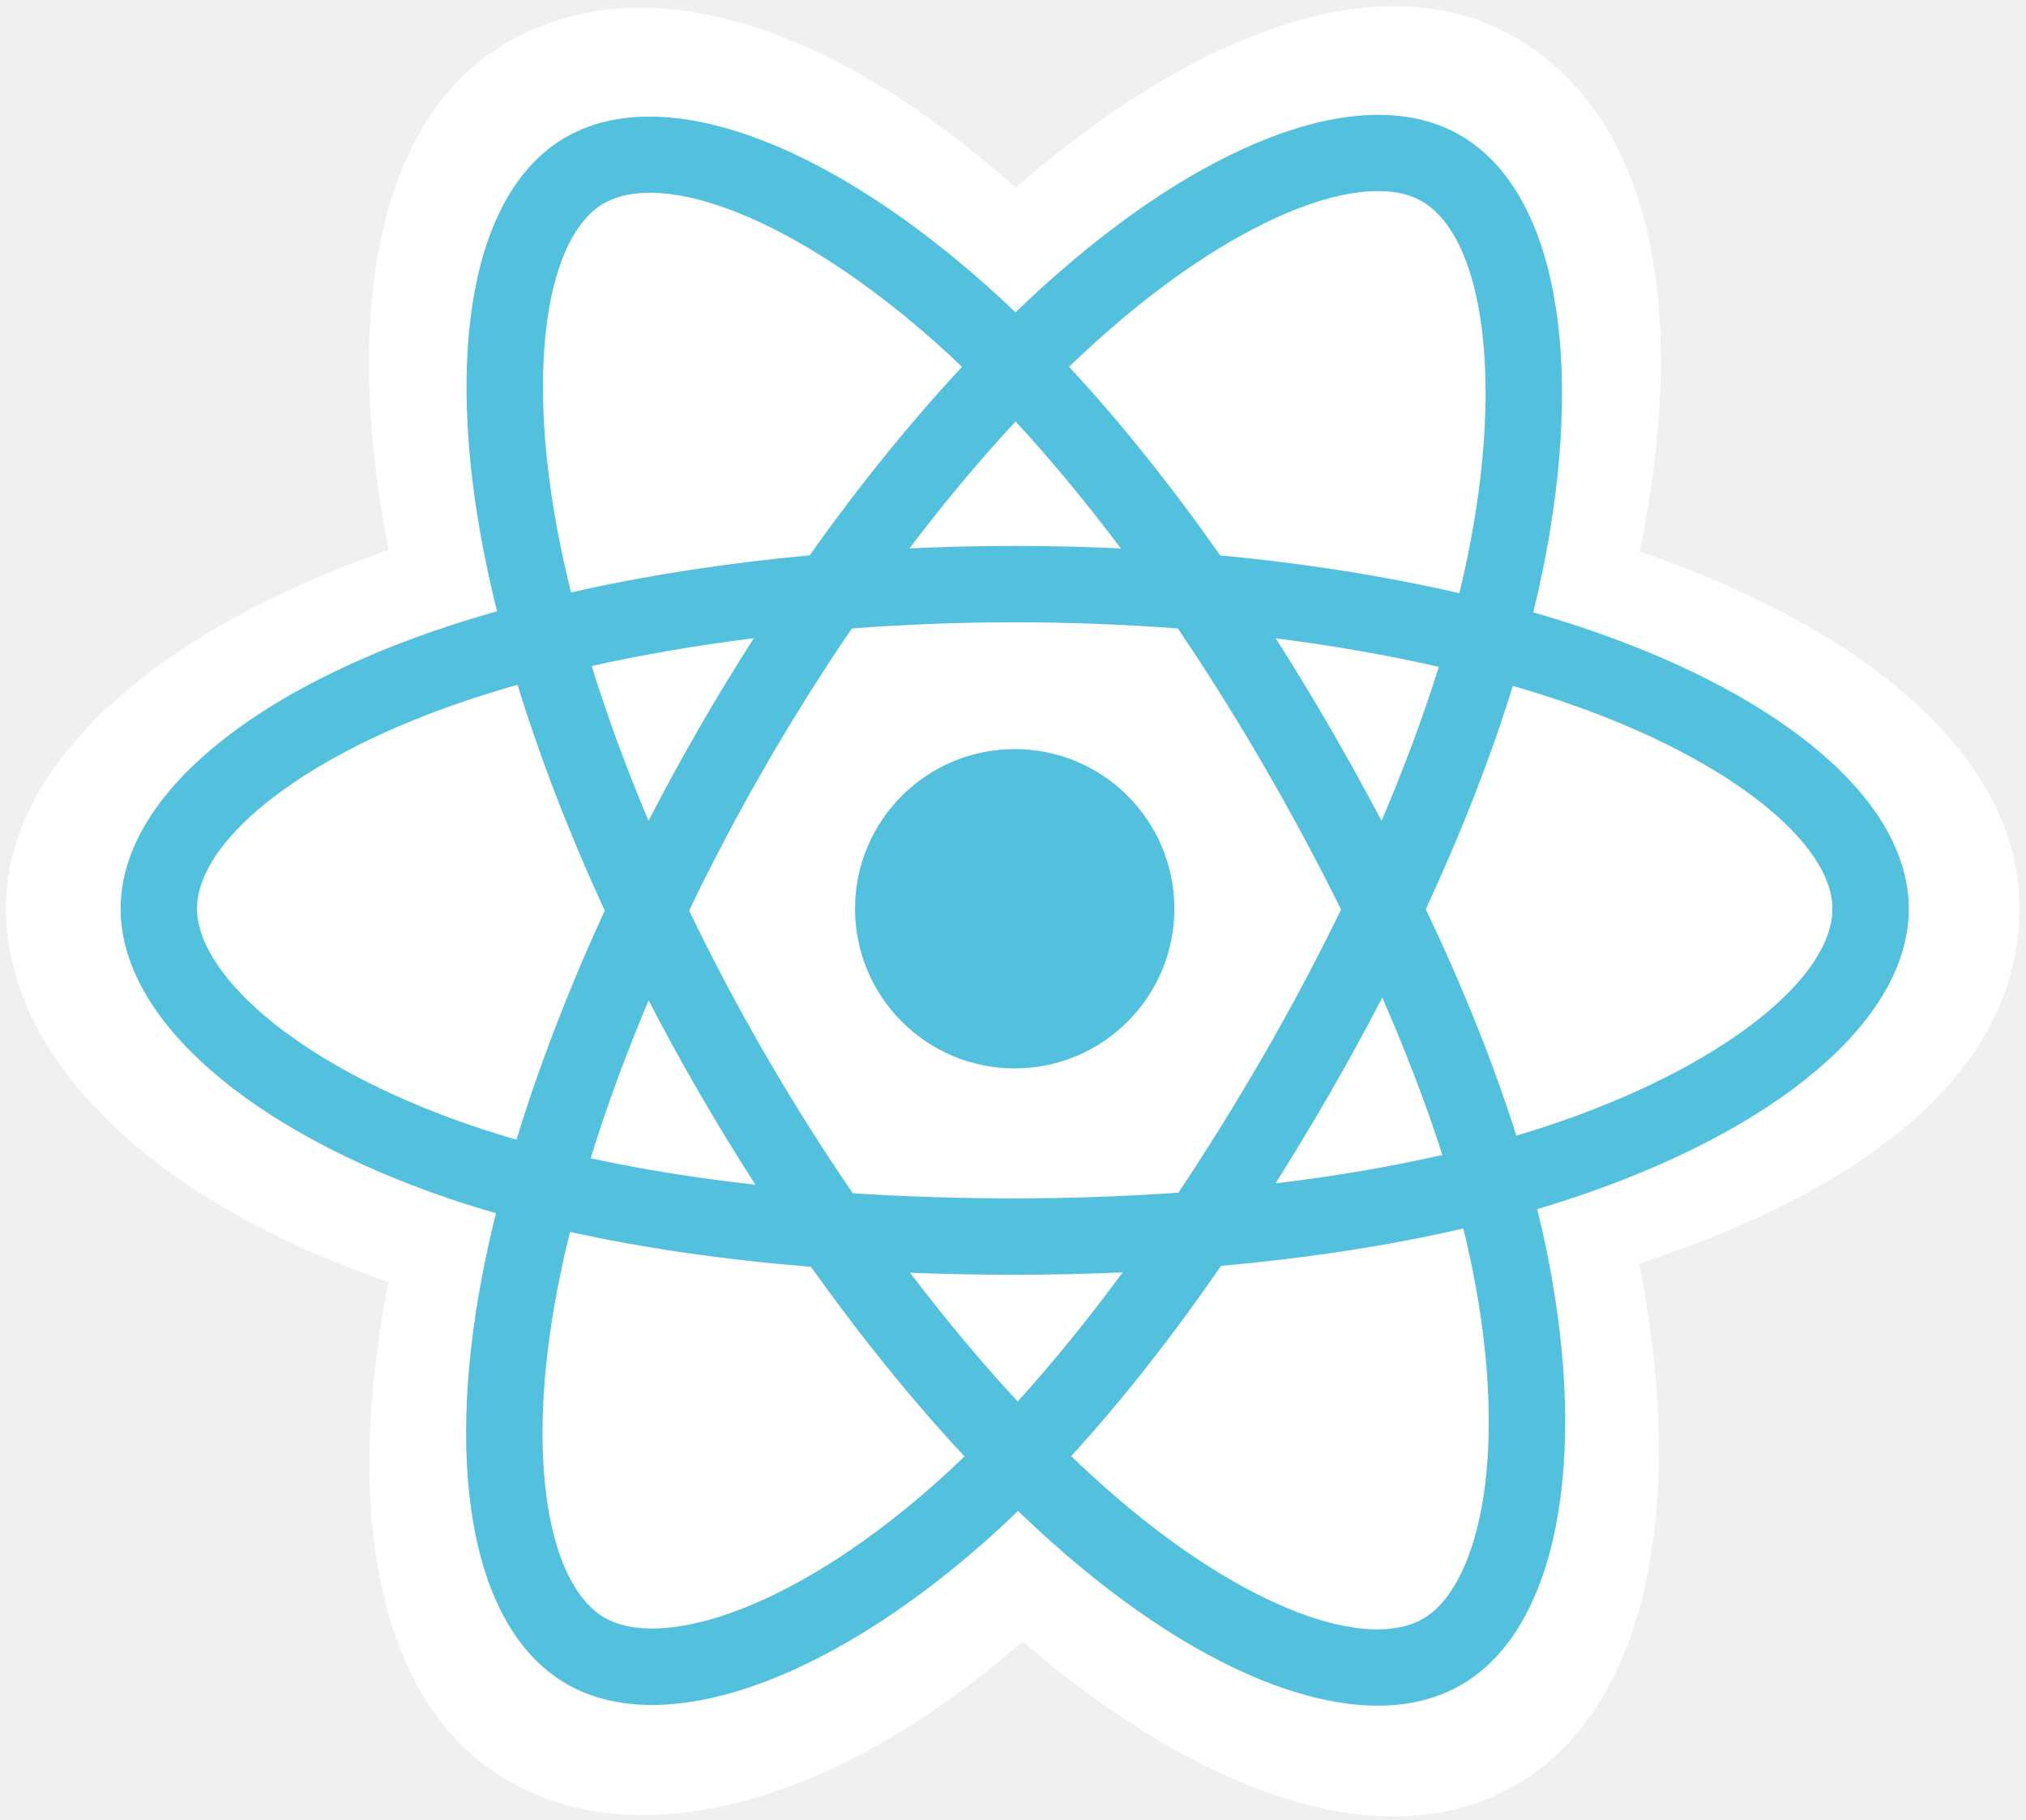
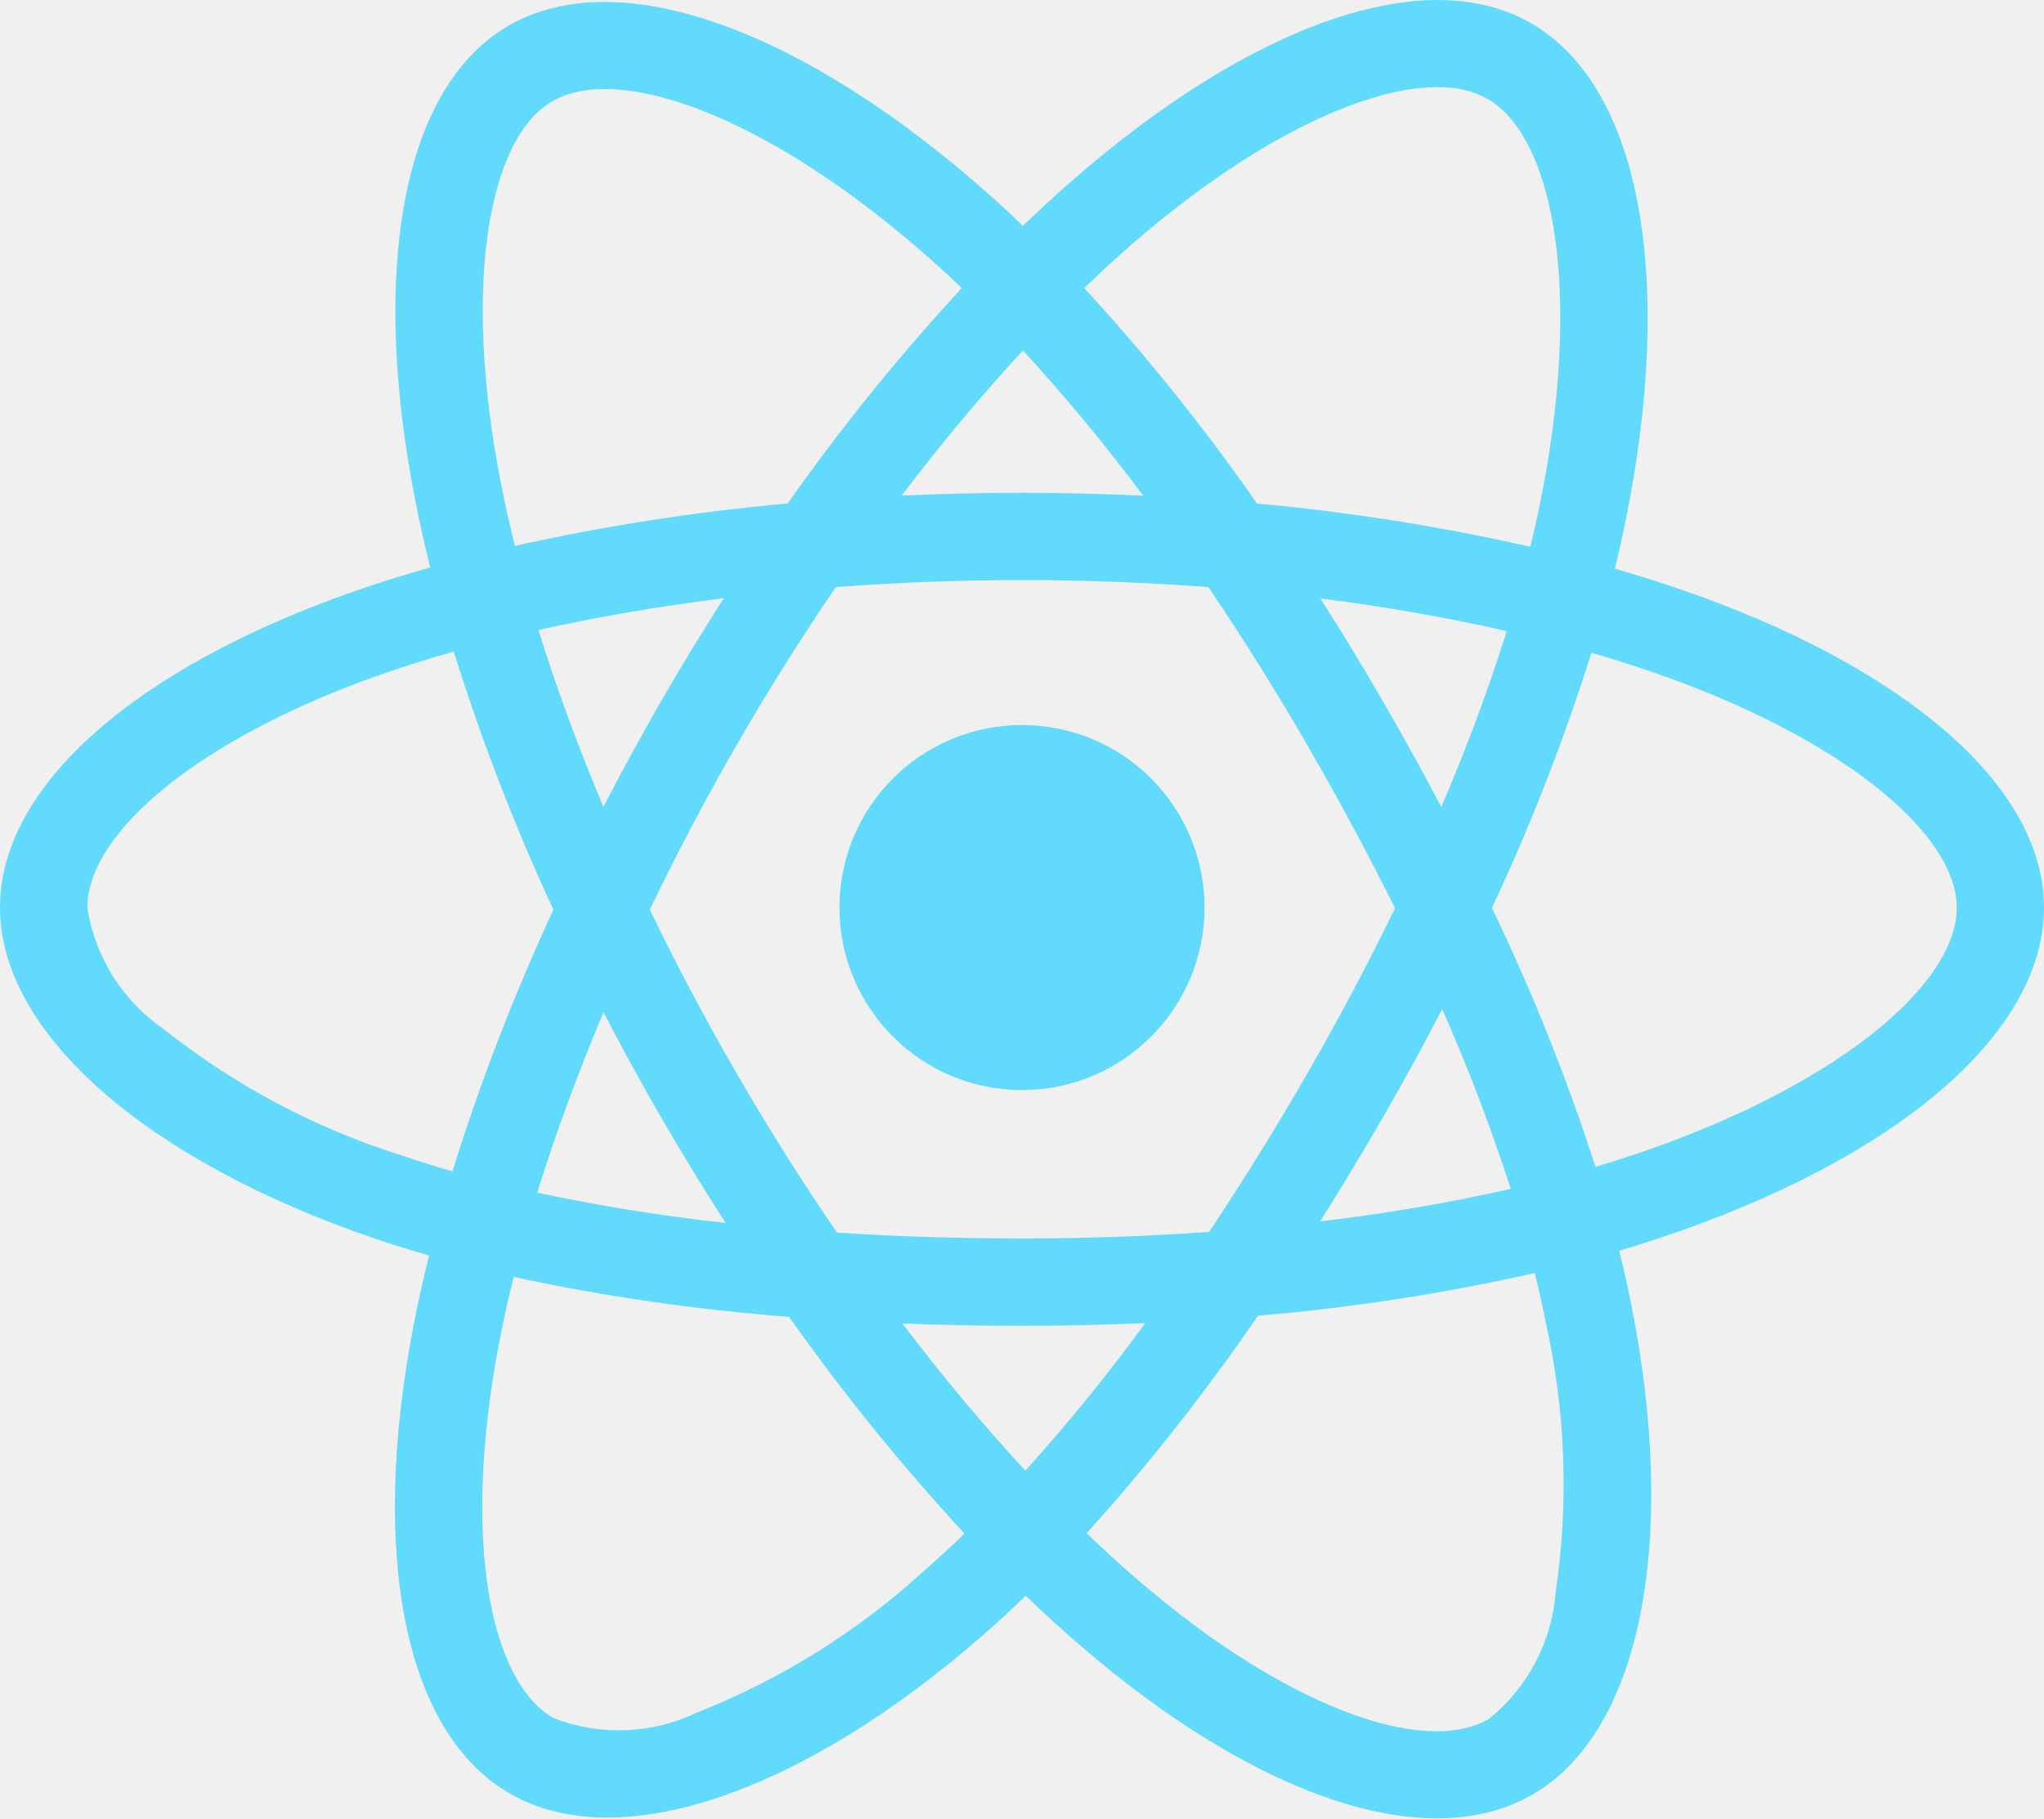
- <svg xmlns="http://www.w3.org/2000/svg" width="2500" height="2246" viewBox="0 0 256 230" preserveAspectRatio="xMinYMin meet">
-   <path d="M.754 114.75c0 19.215 18.763 37.152 48.343 47.263-5.907 29.737-1.058 53.706 15.136 63.045 16.645 9.6 41.443 2.955 64.98-17.62 22.943 19.744 46.13 27.514 62.31 18.148 16.63-9.627 21.687-35.221 15.617-65.887 30.81-10.186 48.044-25.481 48.044-44.949 0-18.769-18.797-35.006-47.979-45.052 6.535-31.933.998-55.32-15.867-65.045-16.259-9.376-39.716-1.204-62.996 19.056C104.122 2.205 80.897-4.36 64.05 5.392 47.806 14.795 43.171 39.2 49.097 69.487 20.515 79.452.754 96.057.754 114.75z" fill="#FFF" />
-   <path d="M201.025 79.674a151.364 151.364 0 0 0-7.274-2.292 137.5 137.5 0 0 0 1.124-4.961c5.506-26.728 1.906-48.26-10.388-55.348-11.787-6.798-31.065.29-50.535 17.233a151.136 151.136 0 0 0-5.626 5.163 137.573 137.573 0 0 0-3.744-3.458c-20.405-18.118-40.858-25.752-53.139-18.643-11.776 6.817-15.264 27.06-10.307 52.39a150.91 150.91 0 0 0 1.67 7.484c-2.894.822-5.689 1.698-8.363 2.63-23.922 8.34-39.2 21.412-39.2 34.97 0 14.004 16.4 28.05 41.318 36.566a128.44 128.44 0 0 0 6.11 1.91 147.813 147.813 0 0 0-1.775 8.067c-4.726 24.89-1.035 44.653 10.71 51.428 12.131 6.995 32.491-.195 52.317-17.525 1.567-1.37 3.14-2.823 4.715-4.346a148.34 148.34 0 0 0 6.108 5.573c19.204 16.525 38.17 23.198 49.905 16.405 12.12-7.016 16.058-28.247 10.944-54.078-.39-1.973-.845-3.988-1.355-6.04 1.43-.422 2.833-.858 4.202-1.312 25.904-8.582 42.757-22.457 42.757-36.648 0-13.607-15.77-26.767-40.174-35.168z" fill="#53C1DE" />
-   <path d="M195.406 142.328c-1.235.409-2.503.804-3.795 1.187-2.86-9.053-6.72-18.68-11.442-28.625 4.507-9.71 8.217-19.213 10.997-28.208 2.311.67 4.555 1.375 6.717 2.12 20.91 7.197 33.664 17.84 33.664 26.04 0 8.735-13.775 20.075-36.14 27.486zm-9.28 18.389c2.261 11.422 2.584 21.749 1.086 29.822-1.346 7.254-4.052 12.09-7.398 14.027-7.121 4.122-22.35-1.236-38.772-15.368-1.883-1.62-3.78-3.35-5.682-5.18 6.367-6.964 12.73-15.06 18.94-24.05 10.924-.969 21.244-2.554 30.603-4.717.46 1.86.87 3.683 1.223 5.466zm-93.85 43.137c-6.957 2.457-12.498 2.527-15.847.596-7.128-4.11-10.09-19.98-6.049-41.265a138.507 138.507 0 0 1 1.65-7.502c9.255 2.047 19.5 3.52 30.45 4.408 6.251 8.797 12.798 16.883 19.396 23.964a118.863 118.863 0 0 1-4.305 3.964c-8.767 7.664-17.552 13.1-25.294 15.835zm-32.593-61.58c-11.018-3.766-20.117-8.66-26.354-14-5.604-4.8-8.434-9.565-8.434-13.432 0-8.227 12.267-18.722 32.726-25.855a139.276 139.276 0 0 1 7.777-2.447c2.828 9.197 6.537 18.813 11.013 28.537-4.534 9.869-8.296 19.638-11.15 28.943a118.908 118.908 0 0 1-5.578-1.746zm10.926-74.37c-4.247-21.703-1.427-38.074 5.67-42.182 7.56-4.376 24.275 1.864 41.893 17.507 1.126 1 2.257 2.047 3.39 3.13-6.564 7.049-13.051 15.074-19.248 23.82-10.627.985-20.8 2.567-30.152 4.686a141.525 141.525 0 0 1-1.553-6.962zm97.467 24.067a306.982 306.982 0 0 0-6.871-11.3c7.21.91 14.117 2.12 20.603 3.601-1.947 6.241-4.374 12.767-7.232 19.457a336.42 336.42 0 0 0-6.5-11.758zm-39.747-38.714c4.452 4.823 8.911 10.209 13.297 16.052a284.245 284.245 0 0 0-26.706-.006c4.39-5.789 8.887-11.167 13.409-16.046zm-40.002 38.78a285.24 285.24 0 0 0-6.378 11.685c-2.811-6.667-5.216-13.222-7.18-19.552 6.447-1.443 13.322-2.622 20.485-3.517a283.79 283.79 0 0 0-6.927 11.384zm7.133 57.683c-7.4-.826-14.379-1.945-20.824-3.348 1.995-6.442 4.453-13.138 7.324-19.948a283.494 283.494 0 0 0 6.406 11.692 285.27 285.27 0 0 0 7.094 11.604zm33.136 27.389c-4.575-4.937-9.138-10.397-13.595-16.27 4.326.17 8.737.256 13.22.256 4.606 0 9.159-.103 13.64-.303-4.4 5.98-8.843 11.448-13.265 16.317zm46.072-51.032c3.02 6.884 5.566 13.544 7.588 19.877-6.552 1.495-13.625 2.699-21.078 3.593a337.537 337.537 0 0 0 6.937-11.498 306.632 306.632 0 0 0 6.553-11.972zm-14.915 7.15a316.478 316.478 0 0 1-10.84 17.49c-6.704.479-13.632.726-20.692.726-7.031 0-13.871-.219-20.458-.646A273.798 273.798 0 0 1 96.72 133.28a271.334 271.334 0 0 1-9.64-18.206 273.864 273.864 0 0 1 9.611-18.216v.002a271.252 271.252 0 0 1 10.956-17.442c6.72-.508 13.61-.774 20.575-.774 6.996 0 13.895.268 20.613.78a290.704 290.704 0 0 1 10.887 17.383 316.418 316.418 0 0 1 9.741 18.13 290.806 290.806 0 0 1-9.709 18.29zm19.913-107.792c7.566 4.364 10.509 21.961 5.755 45.038a127.525 127.525 0 0 1-1.016 4.492c-9.374-2.163-19.554-3.773-30.212-4.773-6.209-8.841-12.642-16.88-19.1-23.838a141.92 141.92 0 0 1 5.196-4.766c16.682-14.518 32.273-20.25 39.377-16.153z" fill="#FFF" />
-   <path d="M128.221 94.665c11.144 0 20.177 9.034 20.177 20.177 0 11.144-9.033 20.178-20.177 20.178-11.143 0-20.177-9.034-20.177-20.178 0-11.143 9.034-20.177 20.177-20.177" fill="#53C1DE" />
+ <svg xmlns="http://www.w3.org/2000/svg" id="Layer_1" data-name="Layer 1" viewBox="0 0 23 20.463">
+   <path d="M18.911,6.633h0q-.367-.126-.74-.233.062-.251.114-.505c.56-2.721.194-4.912-1.057-5.634-1.2-.692-3.162.03-5.144,1.754q-.293.256-.573.526-.187-.18-.381-.352C9.053.344,6.971-.433,5.721.29,4.522.984,4.167,3.045,4.671,5.623q.075.383.17.762c-.295.084-.579.173-.851.268C1.555,7.502,0,8.832,0,10.212c0,1.425,1.669,2.855,4.206,3.722q.308.105.622.194-.102.408-.181.821c-.481,2.534-.105,4.545,1.09,5.235,1.235.712,3.307-.02,5.325-1.784q.239-.209.48-.442.303.292.622.567c1.955,1.682,3.885,2.361,5.08,1.67,1.234-.714,1.635-2.875,1.114-5.505q-.06-.301-.138-.615.218-.064.428-.134C21.285,13.069,23,11.657,23,10.212,23,8.827,21.395,7.488,18.911,6.633ZM12.728,2.756C14.426,1.278,16.013.695,16.737,1.112h0c.77.444,1.07,2.235.586,4.584q-.048.23-.103.457a23.538,23.538,0,0,0-3.075-.486A23.081,23.081,0,0,0,12.2,3.241Q12.458,2.992,12.728,2.756ZM6.791,11.391q.312.603.652,1.19.347.599.722,1.181a20.922,20.922,0,0,1-2.12-.341C6.249,12.766,6.499,12.084,6.791,11.391ZM6.79,9.08c-.286-.679-.531-1.346-.731-1.99.656-.147,1.356-.267,2.085-.358q-.366.571-.705,1.159Q7.101,8.478,6.79,9.08Zm.522,1.156q.454-.945.978-1.854v0q.524-.909,1.115-1.775c.684-.052,1.385-.079,2.094-.079.712,0,1.414.027,2.098.079q.585.865,1.108,1.769.526.906.992,1.845-.461.948-.988,1.862h-0q-.523.908-1.103,1.78c-.682.049-1.388.074-2.106.074-.716,0-1.412-.022-2.082-.066q-.596-.87-1.124-1.783Q7.768,11.181,7.312,10.236Zm8.249,2.339q.347-.602.667-1.219h0a20.867,20.867,0,0,1,.772,2.023,20.852,20.852,0,0,1-2.146.366Q15.219,13.167,15.561,12.575Zm.658-3.493q-.319-.605-.662-1.197h0q-.337-.583-.699-1.15c.734.093,1.437.216,2.097.367A20.959,20.959,0,0,1,16.218,9.081ZM11.511,3.944a21.013,21.013,0,0,1,1.353,1.634q-1.358-.064-2.718-.001C10.593,4.988,11.051,4.44,11.511,3.944ZM6.213,1.141c.77-.445,2.471.19,4.264,1.782.115.102.23.208.345.319A23.545,23.545,0,0,0,8.863,5.666a24.008,24.008,0,0,0-3.069.477q-.088-.352-.158-.709v0C5.203,3.225,5.49,1.559,6.213,1.141ZM5.091,13.182q-.286-.082-.568-.178A8.324,8.324,0,0,1,1.841,11.58a2.031,2.031,0,0,1-.858-1.367c0-.837,1.249-1.906,3.331-2.632q.392-.136.792-.249a23.565,23.565,0,0,0,1.121,2.905A23.922,23.922,0,0,0,5.091,13.182ZM10.416,17.661a8.322,8.322,0,0,1-2.575,1.612h-0a2.03,2.03,0,0,1-1.613.061c-.726-.418-1.027-2.034-.616-4.2q.073-.384.168-.764a23.104,23.104,0,0,0,3.099.449,23.91,23.91,0,0,0,1.974,2.439Q10.64,17.465,10.416,17.661Zm1.122-1.111c-.466-.503-.93-1.058-1.384-1.656q.661.026,1.346.026.703,0,1.388-.031A20.894,20.894,0,0,1,11.538,16.55Zm5.967,1.367a2.03,2.03,0,0,1-.753,1.428c-.725.42-2.275-.126-3.947-1.564q-.287-.247-.578-.527a23.089,23.089,0,0,0,1.928-2.448,22.936,22.936,0,0,0,3.115-.48q.07.284.124.556h0A8.32,8.32,0,0,1,17.505,17.917Zm.834-4.907h-0c-.126.042-.255.082-.386.121a23.061,23.061,0,0,0-1.165-2.914,23.051,23.051,0,0,0,1.119-2.871c.235.068.464.14.684.216,2.128.733,3.427,1.816,3.427,2.651C22.018,11.101,20.615,12.256,18.339,13.01Z" fill="#61dafb" />
+   <path d="M11.5,8.159a2.054,2.054,0,1,1-2.054,2.054A2.054,2.054,0,0,1,11.5,8.159" fill="#61dafb" />
</svg>
